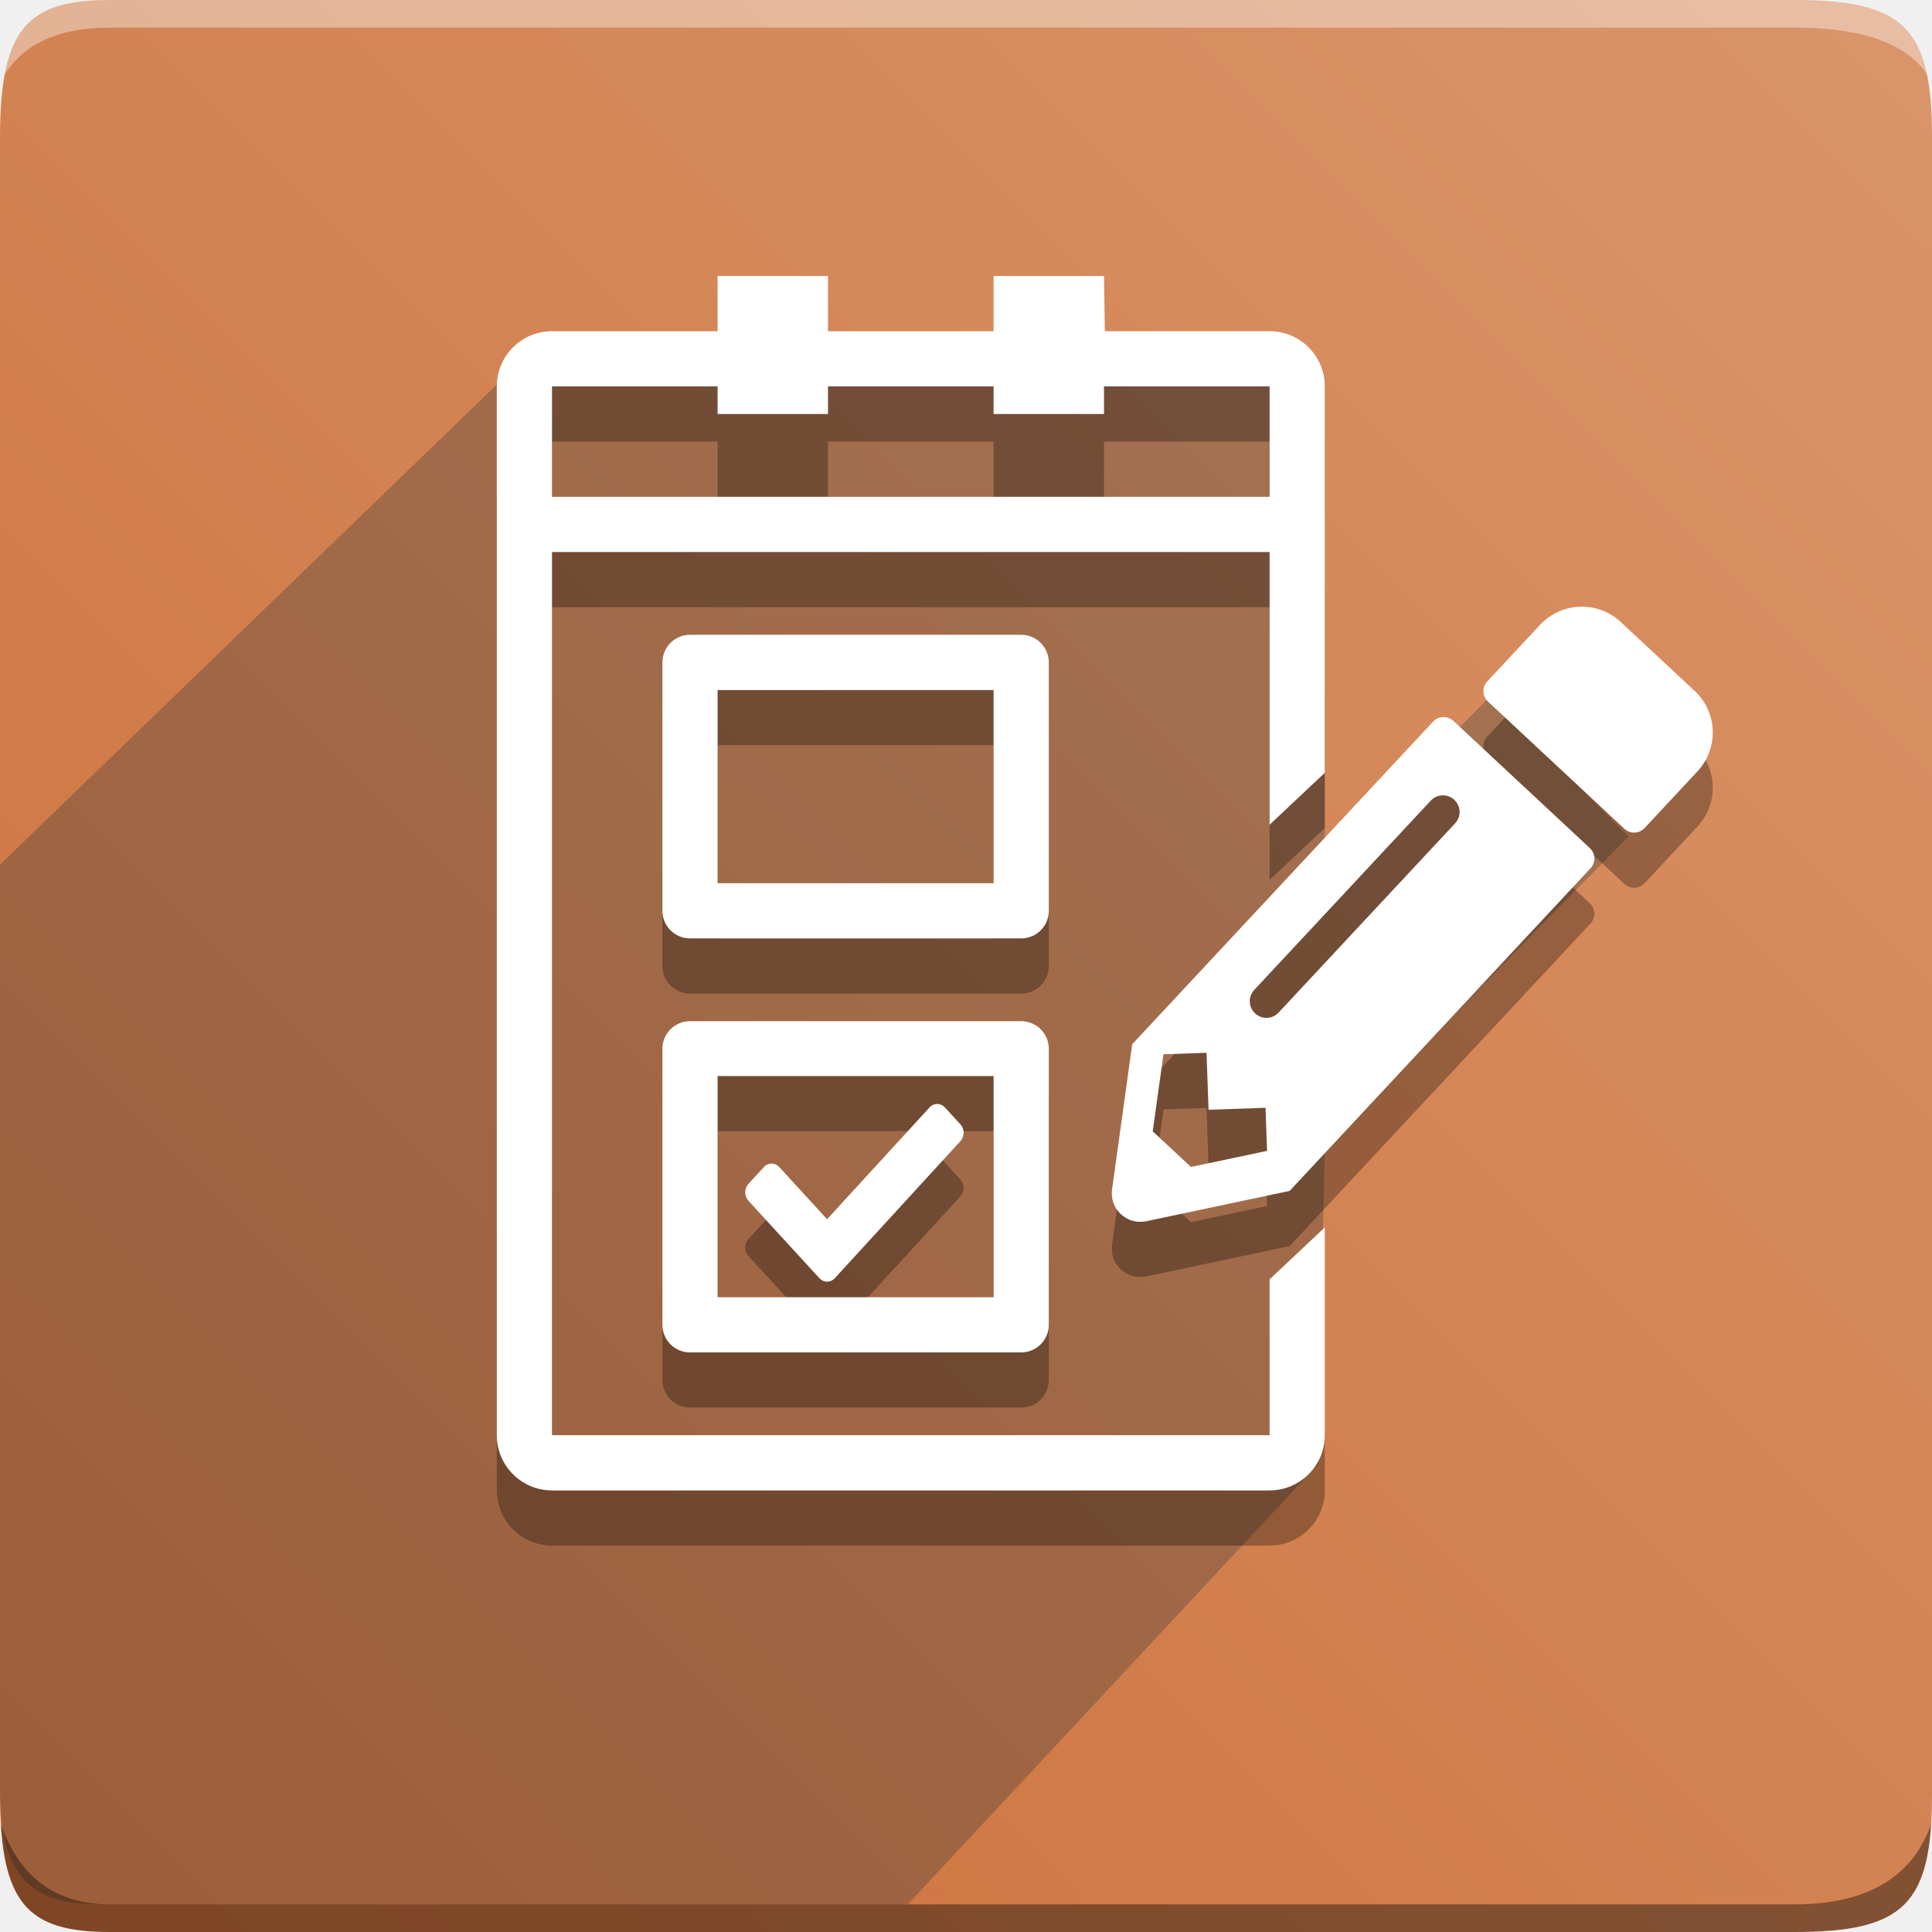
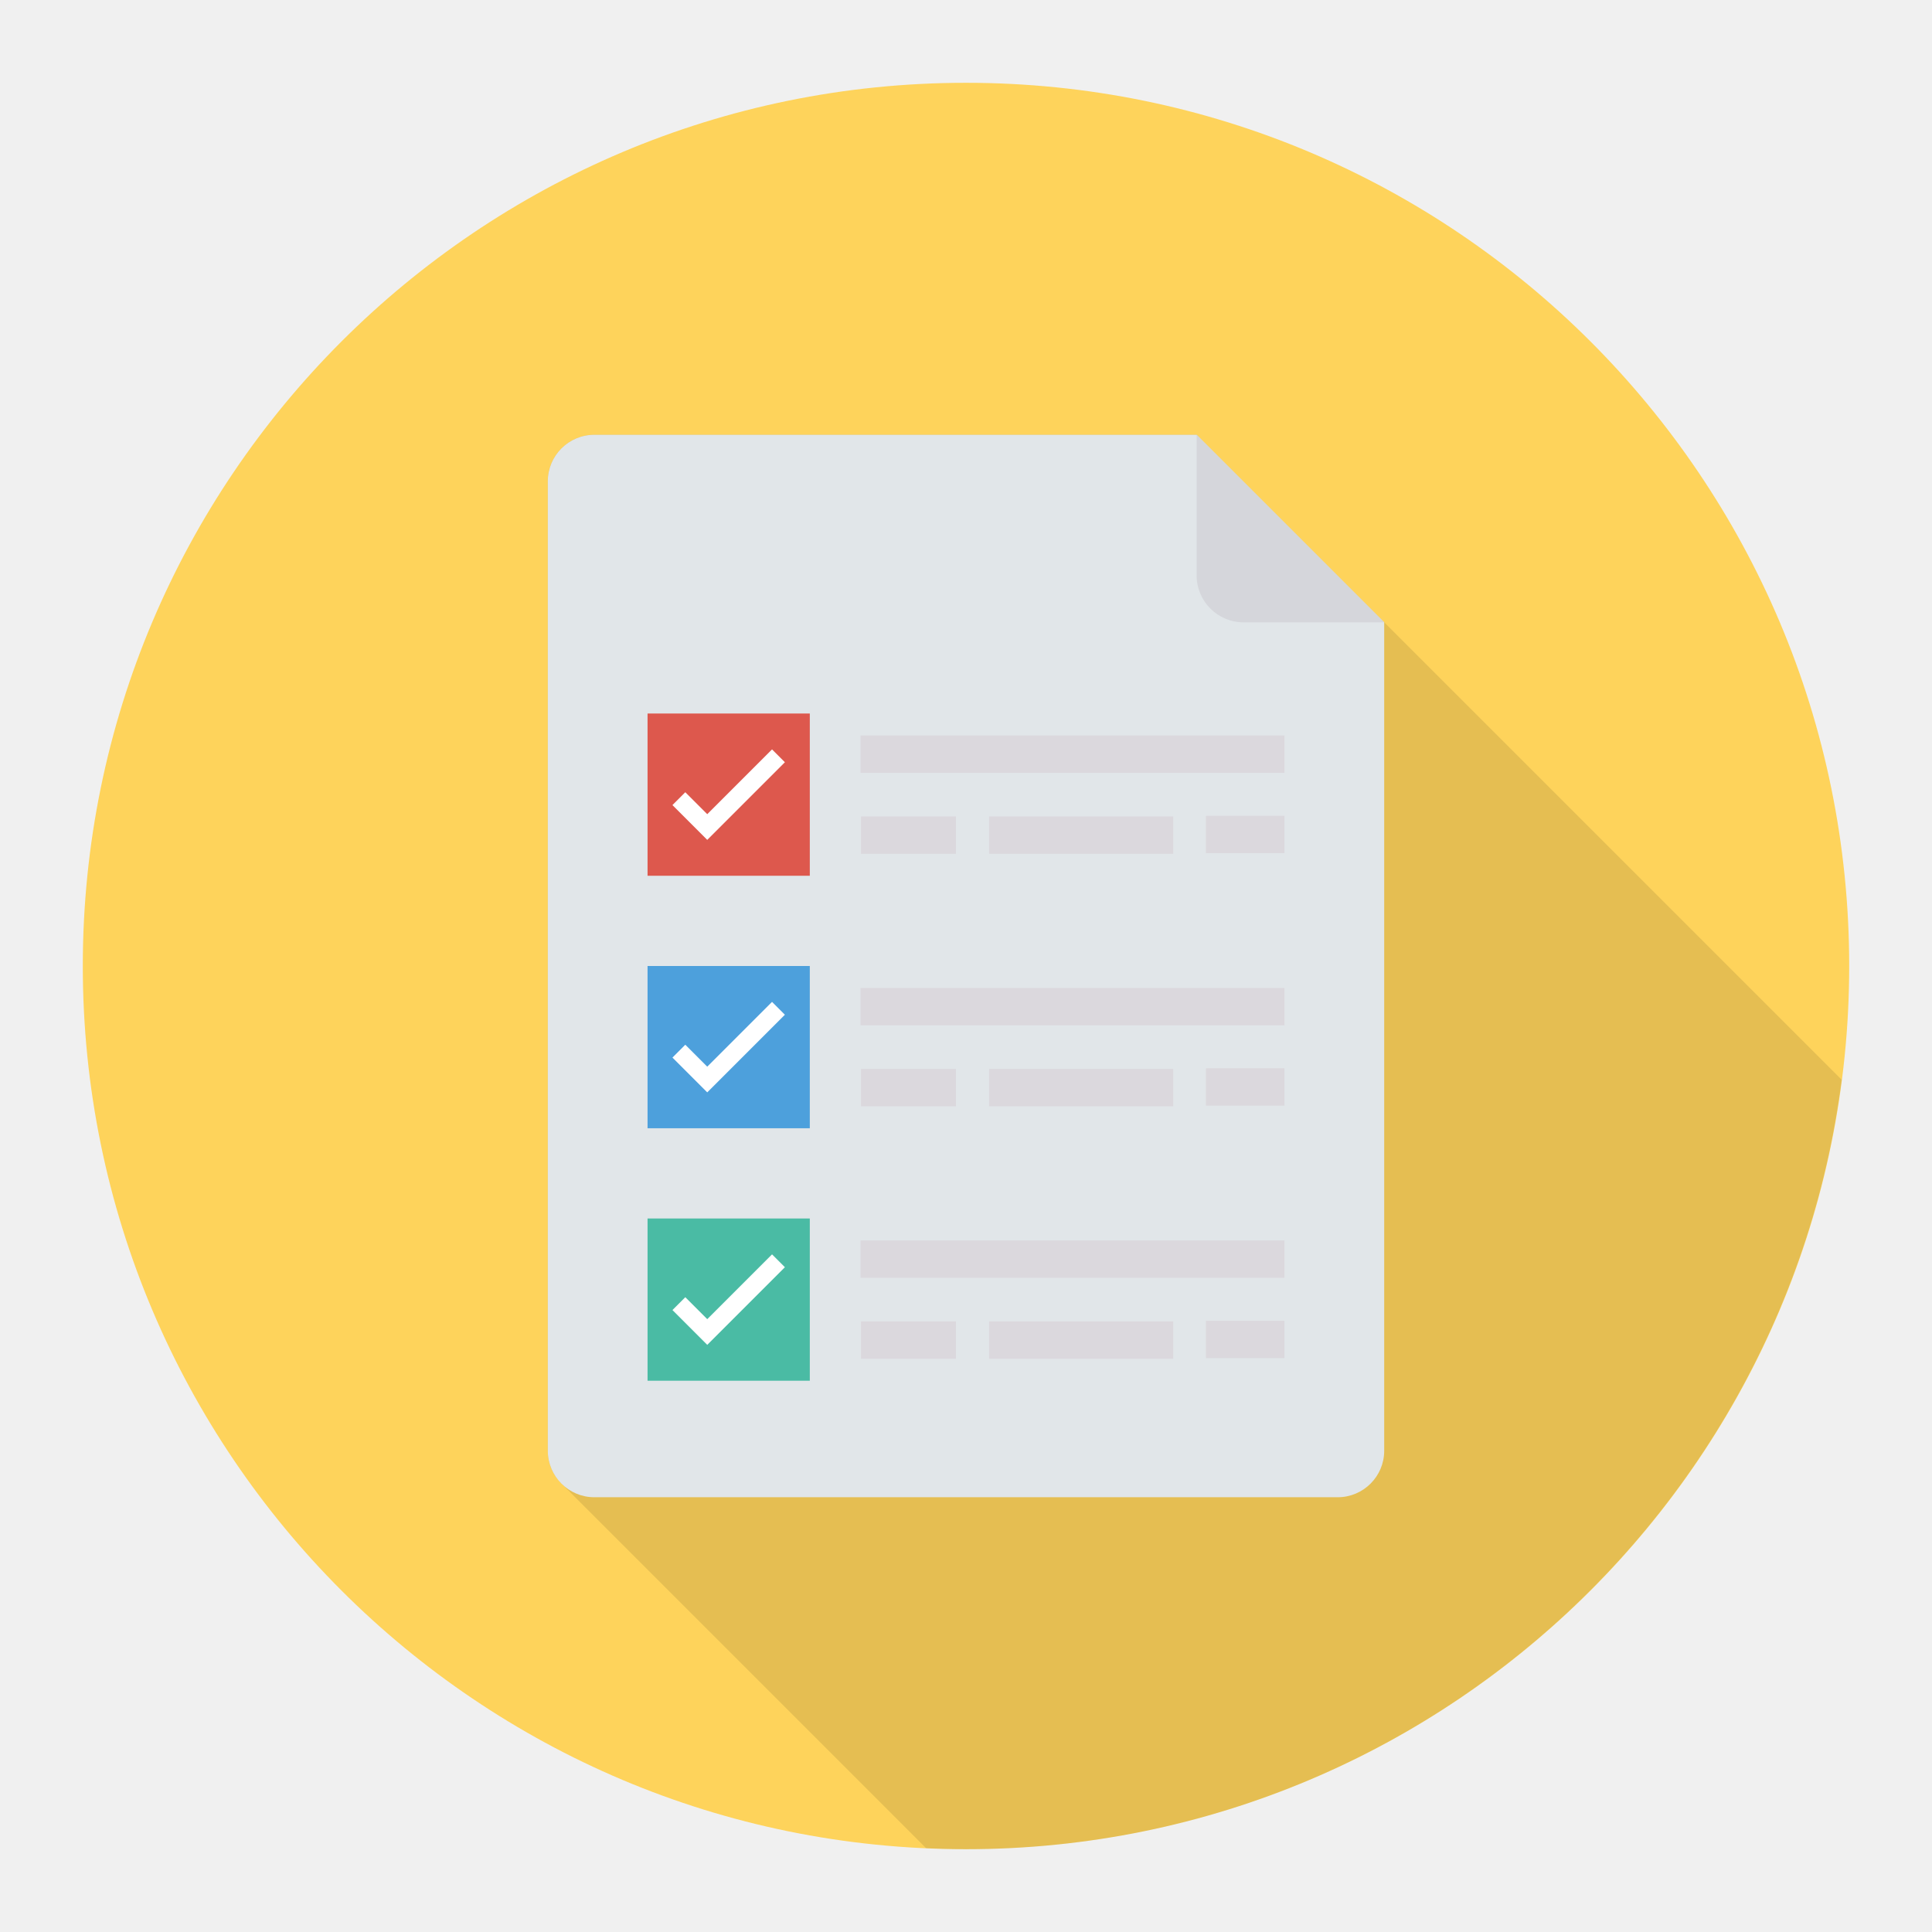
- <svg xmlns="http://www.w3.org/2000/svg" xmlns:xlink="http://www.w3.org/1999/xlink" width="70" height="70" viewBox="0 0 70 70">
-   <defs>
-     <path id="a" d="M4 0h61c4 0 5 1 5 5v60c0 4-1 5-5 5H4c-3 0-4-1-4-5V5c0-4 1-5 4-5z" />
-     <linearGradient id="c" x1="100%" x2="0%" y1="0%" y2="100%">
-       <stop offset="0%" stop-color="#DA956B" />
-       <stop offset="100%" stop-color="#CC7039" />
-     </linearGradient>
-     <path id="d" d="M48 30l-2 1.882V22H20v32h26v-5.647l2-1.882V54a2 2 0 0 1-2 2H20a2 2 0 0 1-2-2V16a2 2 0 0 1 2-2h6v-2h4v2h6v-2h4l.03 2H46a2 2 0 0 1 2 2v14zM20 16v4h26v-4h-6v2h-4v-2h-6v2h-4v-2h-6zm5 23h12a1 1 0 0 1 1 1v10a1 1 0 0 1-1 1H25a1 1 0 0 1-1-1V40a1 1 0 0 1 1-1zm1 1.984V49h10v-8.016H26zm3.687 7.327l-2.571-2.806a.46.46 0 0 1 0-.61l.56-.61a.373.373 0 0 1 .559 0l1.732 1.89 3.71-4.049a.373.373 0 0 1 .56 0l.56.61a.46.46 0 0 1 0 .611l-4.55 4.964a.373.373 0 0 1-.56 0zM25 25h12a1 1 0 0 1 1 1v9a1 1 0 0 1-1 1H25a1 1 0 0 1-1-1v-9a1 1 0 0 1 1-1zm1 2v7h10v-7H26zm35.5 2.95l-1.914 2.053a.517.517 0 0 1-.731.025l-4.942-4.608a.517.517 0 0 1-.026-.731l1.914-2.052a2.07 2.07 0 0 1 2.921-.102l2.676 2.495c.837.776.883 2.083.102 2.92zm-9.575-1.805l-10.903 11.69-.73 5.259c-.1.71.537 1.299 1.238 1.154l5.195-1.099 10.903-11.69a.517.517 0 0 0-.026-.732l-4.942-4.608a.522.522 0 0 0-.735.026zm-6.45 10.572a.6.6 0 0 1-.03-.852l6.394-6.856a.6.6 0 0 1 .852-.03.6.6 0 0 1 .03.852l-6.395 6.856a.6.6 0 0 1-.851.03zm-1.687 3.492l2.065-.072.055 1.561-2.758.583-1.385-1.291.39-2.792 1.56-.054.073 2.065z" />
-     <path id="e" d="M48 28l-2 1.882V20H20v32h26v-5.647l2-1.882V52a2 2 0 0 1-2 2H20a2 2 0 0 1-2-2V14a2 2 0 0 1 2-2h6v-2h4v2h6v-2h4l.03 2H46a2 2 0 0 1 2 2v14zM20 14v4h26v-4h-6v1h-4v-1h-6v1h-4v-1h-6zm5 23h12a1 1 0 0 1 1 1v10a1 1 0 0 1-1 1H25a1 1 0 0 1-1-1V38a1 1 0 0 1 1-1zm1 1.984V47h10v-8.016H26zm3.687 7.327l-2.571-2.806a.46.46 0 0 1 0-.61l.56-.61a.373.373 0 0 1 .559 0l1.732 1.89 3.71-4.049a.373.373 0 0 1 .56 0l.56.61a.46.46 0 0 1 0 .611l-4.55 4.964a.373.373 0 0 1-.56 0zM25 23h12a1 1 0 0 1 1 1v9a1 1 0 0 1-1 1H25a1 1 0 0 1-1-1v-9a1 1 0 0 1 1-1zm1 2v7h10v-7H26zm35.5 2.95l-1.914 2.053a.517.517 0 0 1-.731.025l-4.942-4.608a.517.517 0 0 1-.026-.731l1.914-2.052a2.07 2.07 0 0 1 2.921-.102l2.676 2.495c.837.776.883 2.083.102 2.92zm-9.575-1.805l-10.903 11.69-.73 5.259c-.1.71.537 1.299 1.238 1.154l5.195-1.099 10.903-11.69a.517.517 0 0 0-.026-.732l-4.942-4.608a.522.522 0 0 0-.735.026zm-6.45 10.572a.6.6 0 0 1-.03-.852l6.394-6.856a.6.6 0 0 1 .852-.03.6.6 0 0 1 .03.852l-6.395 6.856a.6.6 0 0 1-.851.03zm-1.687 3.492l2.065-.072.055 1.561-2.758.583-1.385-1.291.39-2.792 1.56-.054.073 2.065z" />
-   </defs>
-   <g fill="none" fill-rule="evenodd">
-     <mask id="b" fill="#fff">
-       <use xlink:href="#a" />
-     </mask>
-     <g mask="url(#b)">
-       <path fill="url(#c)" d="M0 0H70V70H0z" />
-       <path fill="#FFF" fill-opacity=".383" d="M4 1h61c2.667 0 4.333.667 5 2V0H0v3c.667-1.333 2-2 4-2z" />
-       <path fill="#393939" d="M32.889 69H4c-2 0-4-.145-4-4.073v-33.6L20 12h20l8 2V31.327l6-6.109 5 5.091-11 11.2-.245 11.542L32.889 69z" opacity=".324" />
-       <path fill="#000" fill-opacity=".383" d="M4 69h61c2.667 0 4.333-1 5-3v4H0v-4c.667 2 2 3 4 3z" />
-       <use fill="#000" fill-rule="nonzero" opacity=".3" xlink:href="#d" />
-       <use fill="#FFF" fill-rule="nonzero" xlink:href="#e" />
-     </g>
+ <svg xmlns="http://www.w3.org/2000/svg" enable-background="new 0 0 140 140" height="512" viewBox="0 0 140 140" width="512">
+   <circle cx="70" cy="70" fill="#fed35b" r="64" />
+   <path d="m43.063 31.502c-1.86 0-3.37 1.51-3.37 3.37v70.25c0 .96.41 1.83 1.06 2.44h-.01l26.364 26.364c.96.043 1.923.073 2.893.073 32.551 0 59.406-24.307 63.454-55.757l-46.741-46.741z" opacity=".1" />
+   <path d="m86.712 31.505h-43.644c-1.862 0-3.372 1.509-3.372 3.372v70.247c0 1.862 1.51 3.372 3.372 3.372h53.865c1.862 0 3.372-1.51 3.372-3.372v-60.026z" fill="#e1e6e9" />
+   <path d="m86.712 31.505v10.188c0 1.881 1.524 3.405 3.405 3.405h10.188z" fill="#d5d6db" />
+   <g fill="#dbd8dd">
+     <path d="m62.357 53.295h30.718v2.706h-30.718z" />
+     <path d="m62.39 59.162h6.882v2.708h-6.882z" />
+     <path d="m71.675 59.162h13.341v2.708h-13.341z" />
+     <path d="m87.387 59.118h5.689v2.708h-5.689z" />
  </g>
+   <path d="m46.924 51.704h11.757v11.757h-11.757z" fill="#dd584d" />
+   <g fill="#dbd8dd">
+     <path d="m62.357 71.591h30.718v2.706h-30.718z" />
+     <path d="m62.39 77.458h6.882v2.708h-6.882z" />
+     <path d="m71.675 77.458h13.341v2.708h-13.341z" />
+     <path d="m87.387 77.414h5.689v2.708h-5.689z" />
+   </g>
+   <path d="m46.924 70h11.757v11.757h-11.757z" fill="#4da0dc" />
+   <path d="m62.357 89.887h30.718v2.706h-30.718z" fill="#dbd8dd" />
+   <path d="m62.39 95.755h6.882v2.708h-6.882z" fill="#dbd8dd" />
+   <path d="m71.675 95.755h13.341v2.708h-13.341z" fill="#dbd8dd" />
+   <path d="m87.387 95.71h5.689v2.708h-5.689z" fill="#dbd8dd" />
+   <path d="m46.924 88.296h11.757v11.757h-11.757z" fill="#4abba4" />
+   <path d="m56.876 55.235-5.626 5.626-2.522-2.522.931-.931 1.591 1.591 4.695-4.695z" fill="#fff" />
+   <path d="m56.876 73.531-5.626 5.626-2.522-2.522.931-.931 1.591 1.591 4.695-4.695z" fill="#fff" />
+   <path d="m56.876 91.827-5.626 5.626-2.522-2.522.931-.931 1.591 1.591 4.695-4.695z" fill="#fff" />
</svg>
